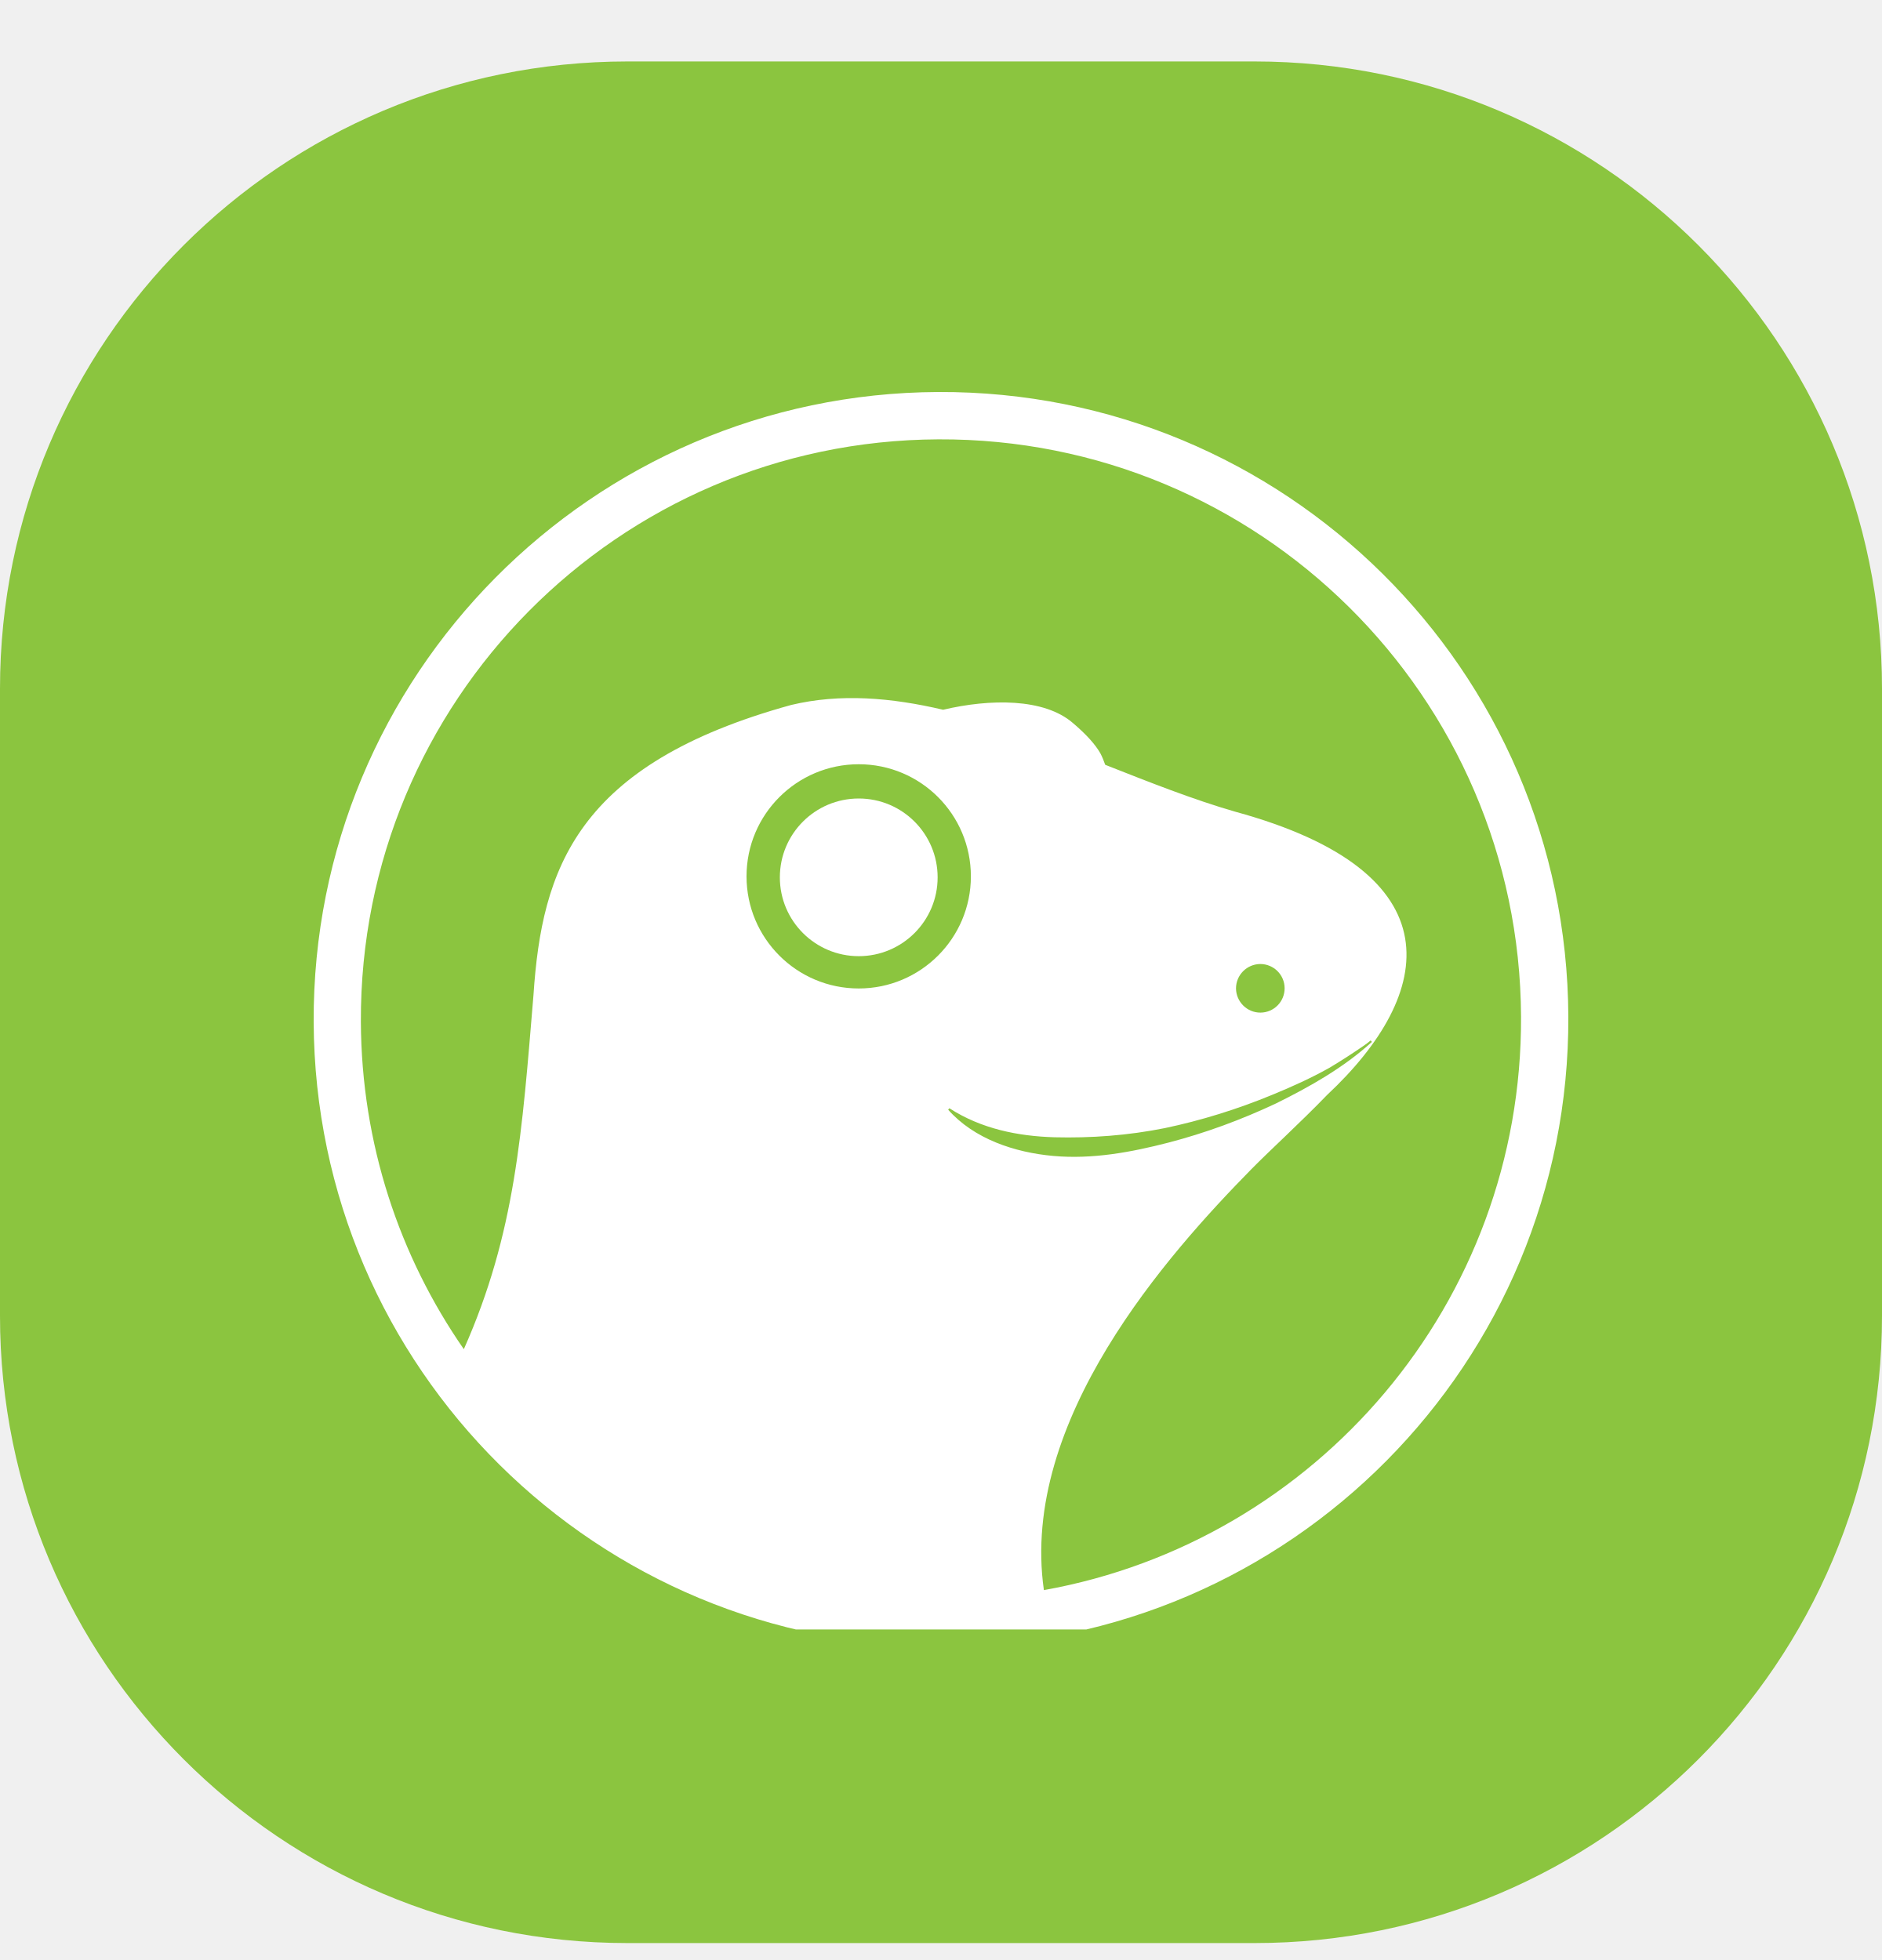
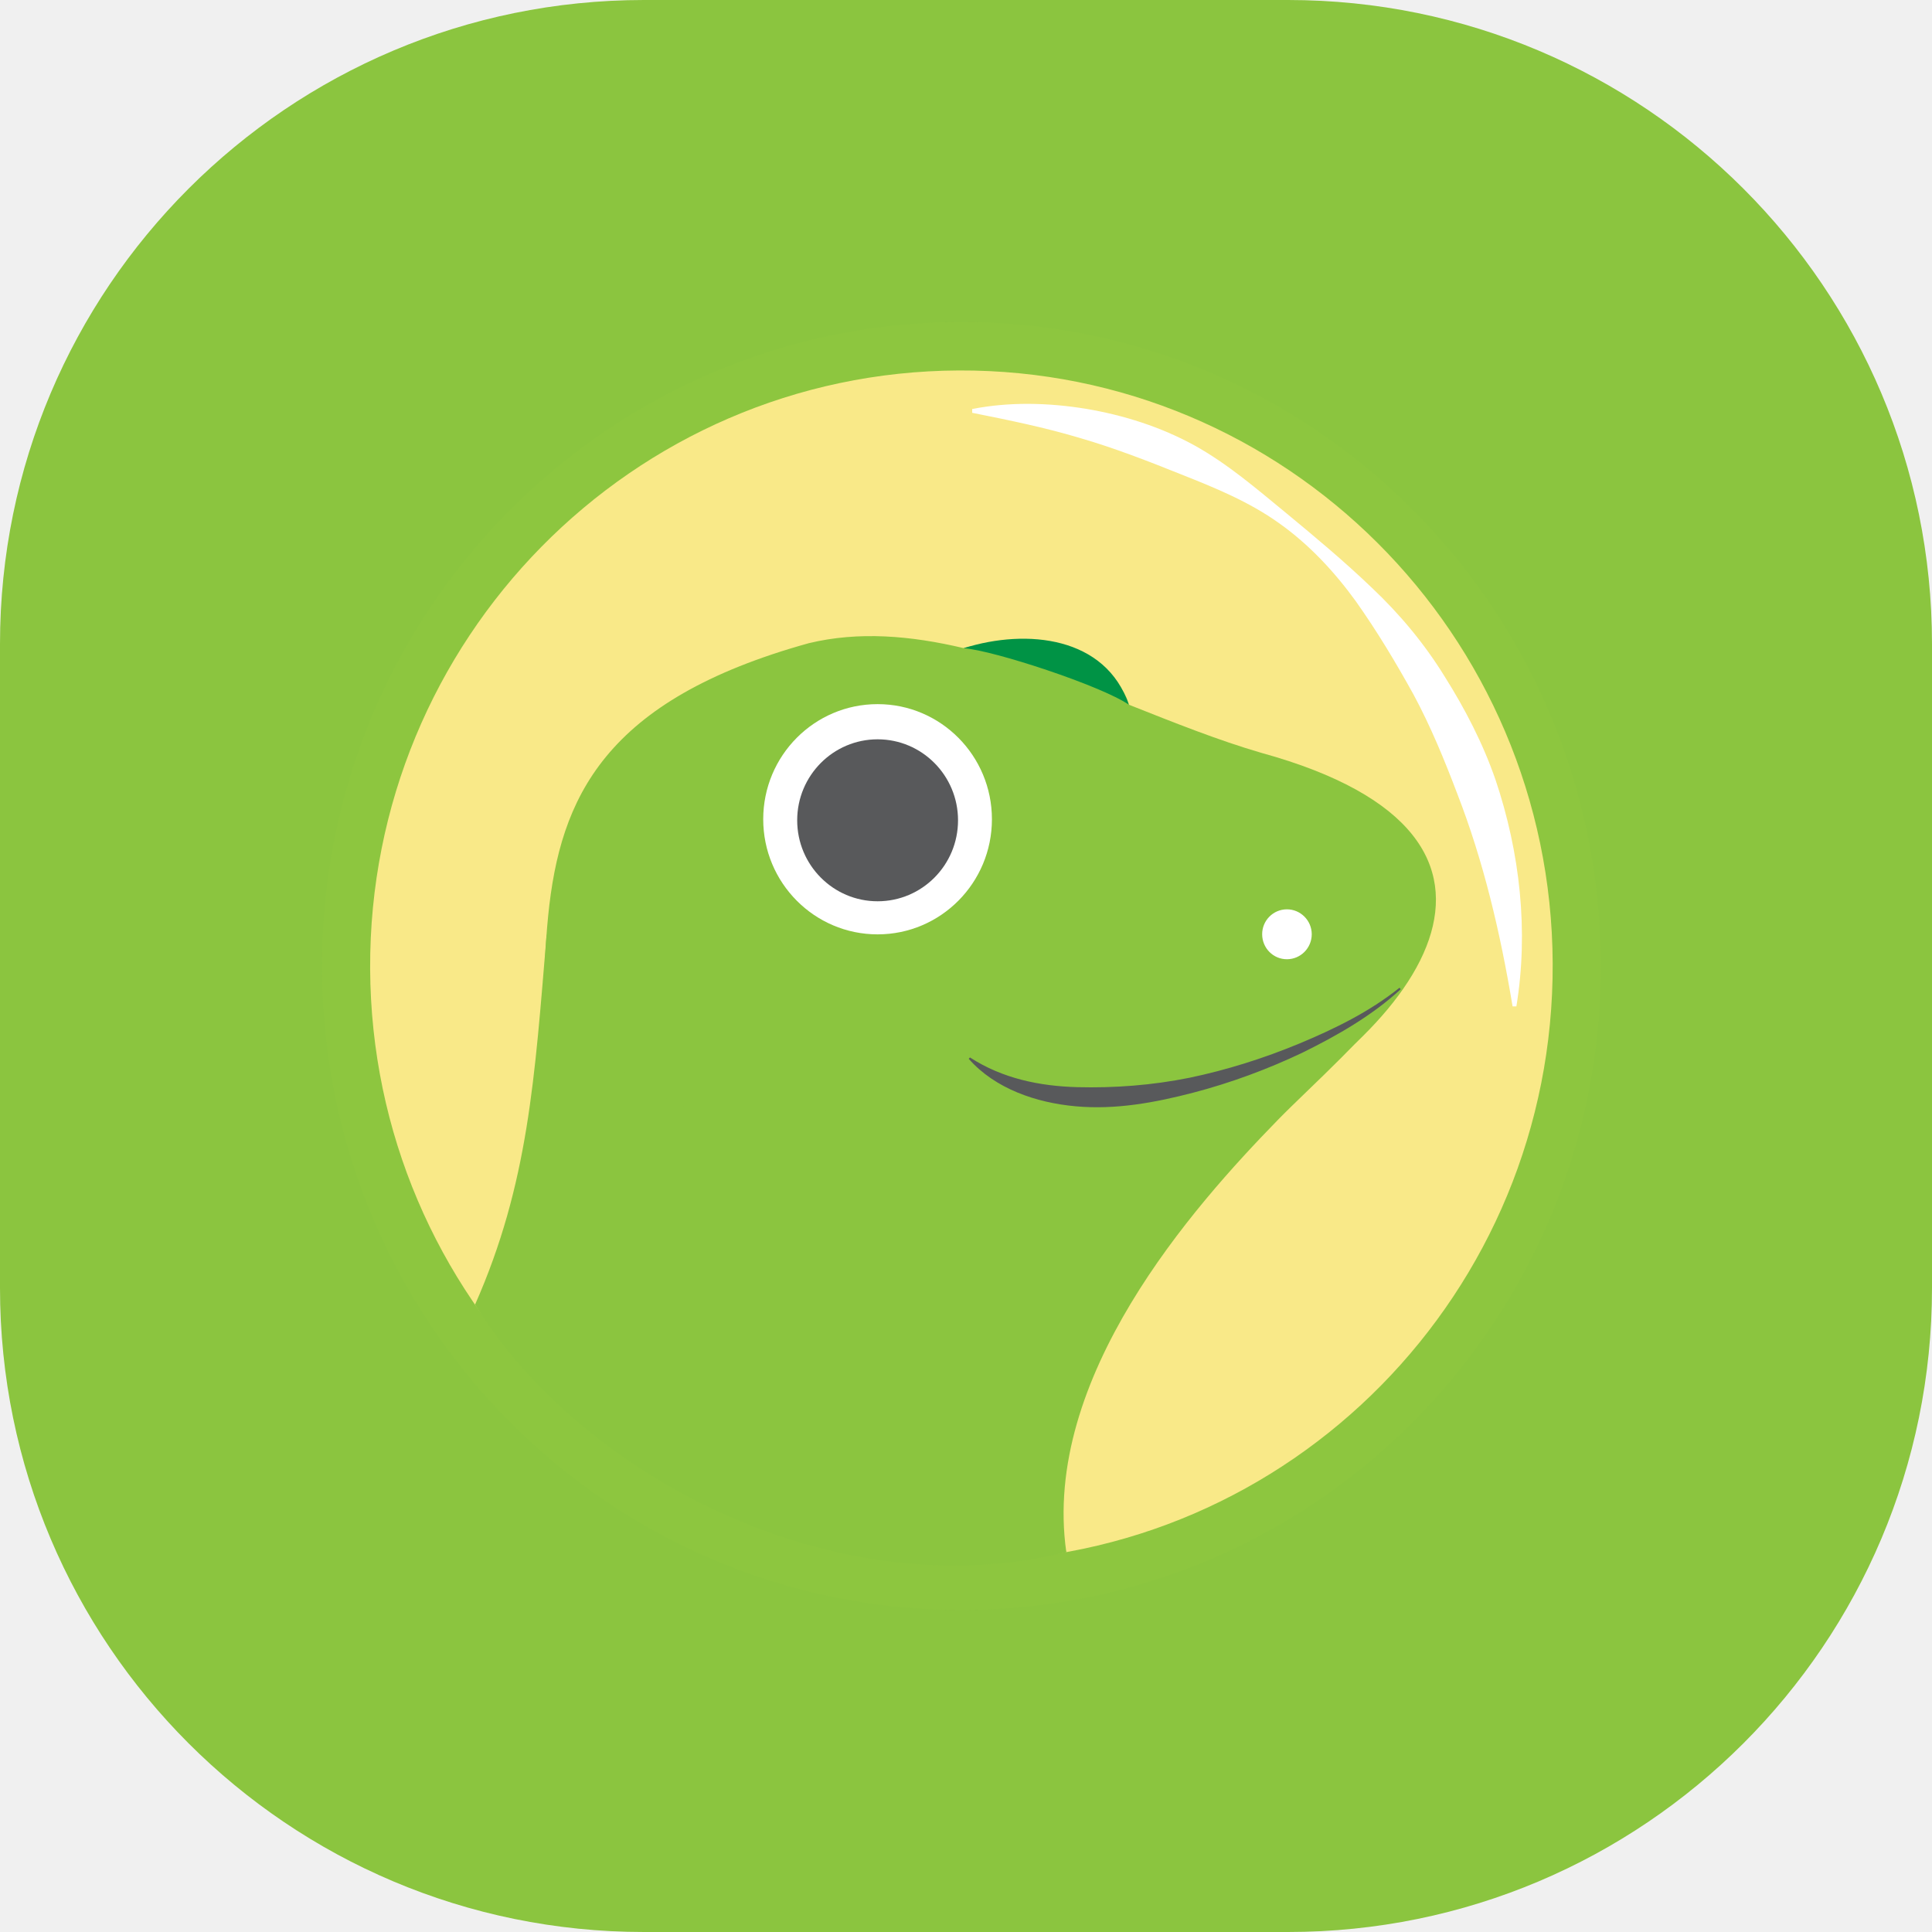
- <svg xmlns="http://www.w3.org/2000/svg" width="24" height="25" viewBox="0 0 24 25" fill="none">
-   <rect y="0.784" width="24" height="24" rx="8" fill="#8BC53F" />
-   <g clip-path="url(#clip0_3802_3201)">
-     <path d="M11.964 5C7.546 5.02 3.981 8.618 4 13.036C4.02 17.454 7.618 21.019 12.036 21C16.454 20.98 20.019 17.382 20 12.965C19.98 8.546 16.382 4.981 11.964 5ZM10.951 12.608C10.161 12.608 9.52 11.968 9.52 11.178C9.52 10.388 10.161 9.748 10.951 9.748C11.741 9.748 12.381 10.388 12.381 11.178C12.381 11.967 11.741 12.608 10.951 12.608ZM12.092 14.154L12.099 14.145L12.107 14.136C12.515 14.399 12.981 14.492 13.446 14.506C13.912 14.518 14.387 14.483 14.855 14.389C15.321 14.291 15.78 14.148 16.223 13.965C16.472 13.863 16.72 13.751 16.955 13.619C16.957 13.618 16.958 13.617 16.96 13.616C17.107 13.528 17.25 13.435 17.39 13.339C17.421 13.318 17.451 13.295 17.479 13.271L17.483 13.275L17.495 13.29C17.136 13.617 16.707 13.86 16.271 14.075C15.831 14.282 15.371 14.452 14.897 14.575C14.424 14.697 13.931 14.789 13.431 14.744C12.94 14.7 12.422 14.528 12.091 14.154L12.092 14.154ZM15.762 12.608C15.762 12.436 15.9 12.298 16.071 12.296C16.242 12.296 16.381 12.433 16.382 12.604C16.383 12.776 16.245 12.915 16.074 12.916C15.903 12.917 15.764 12.778 15.762 12.608ZM13.312 20.281C13.003 18.116 14.894 15.996 15.96 14.911C16.202 14.665 16.576 14.326 16.924 13.966C18.307 12.672 18.583 11.126 15.751 10.353C15.214 10.198 14.657 9.977 14.094 9.755C14.076 9.703 14.056 9.654 14.032 9.608C13.968 9.496 13.854 9.368 13.683 9.223C13.315 8.903 12.624 8.912 12.027 9.053C11.366 8.898 10.715 8.842 10.089 8.992C7.35 9.747 6.91 11.083 6.803 12.693C6.658 14.432 6.574 15.728 5.915 17.209C5.093 16.024 4.609 14.586 4.602 13.034C4.584 8.949 7.881 5.622 11.966 5.604C16.052 5.585 19.378 8.883 19.397 12.968C19.413 16.617 16.784 19.661 13.312 20.282L13.312 20.281Z" fill="white" />
-     <path d="M11.957 11.191C11.957 11.746 11.506 12.196 10.951 12.196C10.396 12.196 9.945 11.746 9.945 11.191C9.945 10.635 10.395 10.185 10.951 10.185C11.507 10.185 11.957 10.635 11.957 11.191Z" fill="white" />
+ <svg xmlns="http://www.w3.org/2000/svg" width="24" height="24" viewBox="0 0 24 24" fill="none">
+   <rect width="24" height="24" rx="8" fill="#8BC53F" />
+   <g clip-path="url(#clip0_8506_8189)">
+     <mask id="mask0_8506_8189" style="mask-type:luminance" maskUnits="userSpaceOnUse" x="4" y="4" width="16" height="16">
+       <path d="M20 4H4V20H20V4Z" fill="white" />
+     </mask>
+     <g mask="url(#mask0_8506_8189)">
+       <path d="M19.887 11.964C19.906 16.382 16.366 19.98 11.979 20C7.592 20.02 4.02 16.454 4 12.036C3.981 7.617 7.521 4.02 11.908 4C16.295 3.98 19.867 7.546 19.886 11.964H19.887Z" fill="#8DC63F" />
+       <path d="M19.288 11.966C19.306 16.052 16.032 19.379 11.976 19.397C7.92 19.416 4.617 16.119 4.598 12.033C4.58 7.947 7.854 4.62 11.91 4.602C15.966 4.584 19.27 7.881 19.288 11.966Z" fill="#F9E988" />
+       <path d="M12.077 5.081C12.54 4.99 13.021 5.002 13.489 5.078C13.958 5.157 14.42 5.303 14.838 5.533C15.256 5.765 15.618 6.079 15.979 6.375C16.339 6.673 16.698 6.972 17.039 7.299C17.384 7.624 17.692 7.992 17.943 8.399C18.198 8.803 18.42 9.231 18.577 9.684C18.883 10.591 18.99 11.569 18.837 12.502H18.79C18.636 11.577 18.428 10.697 18.102 9.858C17.943 9.439 17.772 9.023 17.559 8.627C17.341 8.233 17.109 7.845 16.844 7.471C16.577 7.102 16.26 6.761 15.886 6.497C15.513 6.23 15.084 6.056 14.67 5.892C14.254 5.725 13.84 5.564 13.409 5.439C12.978 5.31 12.537 5.22 12.077 5.128V5.081V5.081Z" fill="white" />
+       <path d="M15.668 9.352C15.135 9.197 14.583 8.976 14.023 8.754C13.991 8.613 13.867 8.437 13.615 8.221C13.25 7.901 12.563 7.91 11.97 8.051C11.315 7.896 10.668 7.84 10.047 7.99C4.968 9.4 7.848 12.837 5.983 16.294C6.248 16.86 9.108 20.168 13.246 19.28C13.246 19.28 11.831 15.855 15.024 14.211C17.615 12.878 19.486 10.402 15.668 9.352L15.668 9.352Z" fill="#8BC53F" />
+       <path d="M16.295 11.605C16.295 11.776 16.158 11.915 15.988 11.916C15.818 11.917 15.68 11.779 15.679 11.607C15.678 11.436 15.815 11.297 15.985 11.296C16.155 11.295 16.294 11.434 16.295 11.604V11.605Z" fill="white" />
+       <path d="M11.97 8.052C12.34 8.078 13.678 8.518 14.023 8.754C13.736 7.913 12.767 7.802 11.97 8.052Z" fill="#009345" />
+       <path d="M12.322 10.177C12.322 10.967 11.686 11.607 10.902 11.607C10.117 11.607 9.481 10.967 9.481 10.177C9.481 9.387 10.117 8.747 10.902 8.747C11.686 8.747 12.322 9.387 12.322 10.177Z" fill="white" />
+       <path d="M11.901 10.19C11.901 10.746 11.454 11.196 10.902 11.196C10.351 11.196 9.903 10.746 9.903 10.19C9.903 9.634 10.351 9.184 10.902 9.184C11.454 9.184 11.901 9.635 11.901 10.19Z" fill="#58595B" />
+       <path d="M17.445 12.235C16.295 13.051 14.986 13.671 13.13 13.671C12.261 13.671 12.085 12.741 11.511 13.197C11.214 13.432 10.169 13.958 9.339 13.918C8.502 13.878 7.166 13.388 6.791 11.605C6.642 13.388 6.566 14.702 5.901 16.207C7.225 18.342 10.381 19.989 13.246 19.281C12.938 17.116 14.816 14.996 15.875 13.911C16.276 13.5 17.044 12.829 17.445 12.235Z" fill="#8BC53F" />
+       <path d="M17.4 12.289C17.043 12.617 16.618 12.86 16.185 13.074C15.748 13.282 15.292 13.451 14.821 13.574C14.352 13.696 13.862 13.788 13.365 13.743C12.878 13.7 12.363 13.527 12.034 13.153L12.049 13.136C12.455 13.399 12.917 13.492 13.38 13.505C13.842 13.517 14.313 13.482 14.778 13.388C15.242 13.291 15.697 13.147 16.137 12.965C16.576 12.782 17.01 12.571 17.385 12.27L17.4 12.288L17.4 12.289Z" fill="#58595B" />
+     </g>
  </g>
  <defs>
-     <clipPath id="clip0_3802_3201">
-       <rect width="16" height="16" fill="white" transform="translate(4 4.78418)" />
+     <clipPath id="clip0_8506_8189">
+       <rect width="16" height="16" fill="white" transform="translate(4 4)" />
    </clipPath>
  </defs>
</svg>
